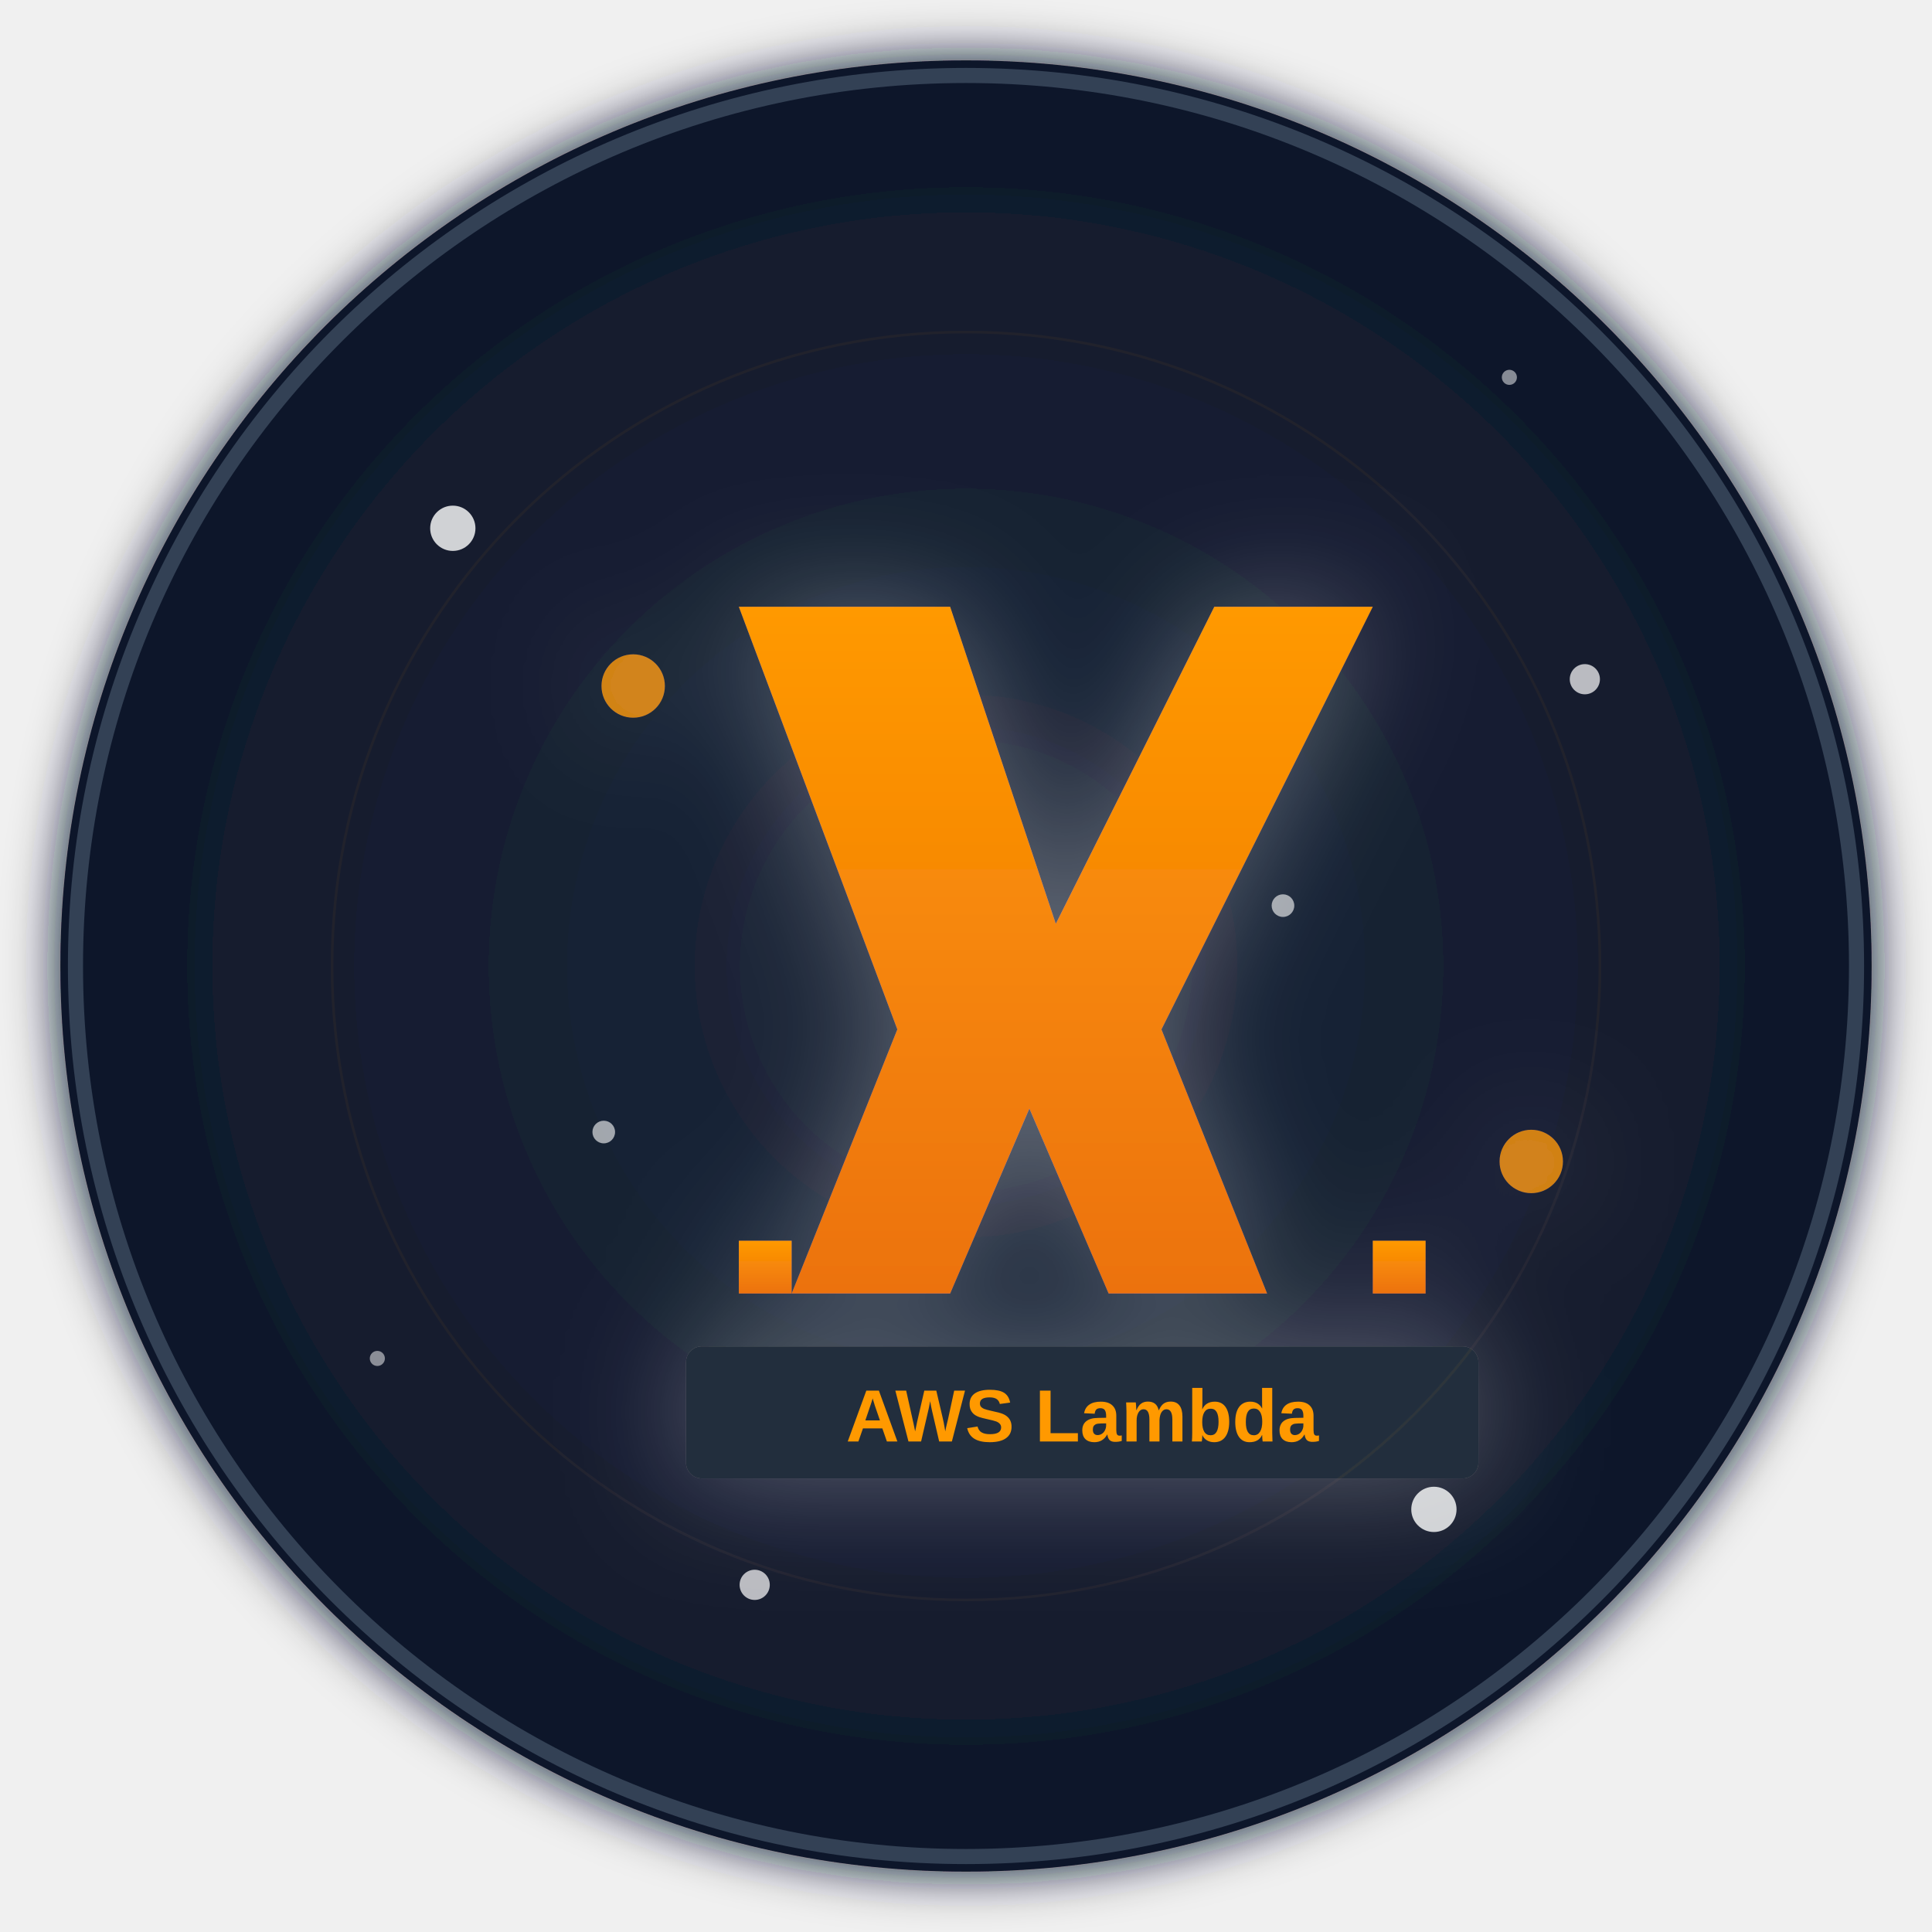
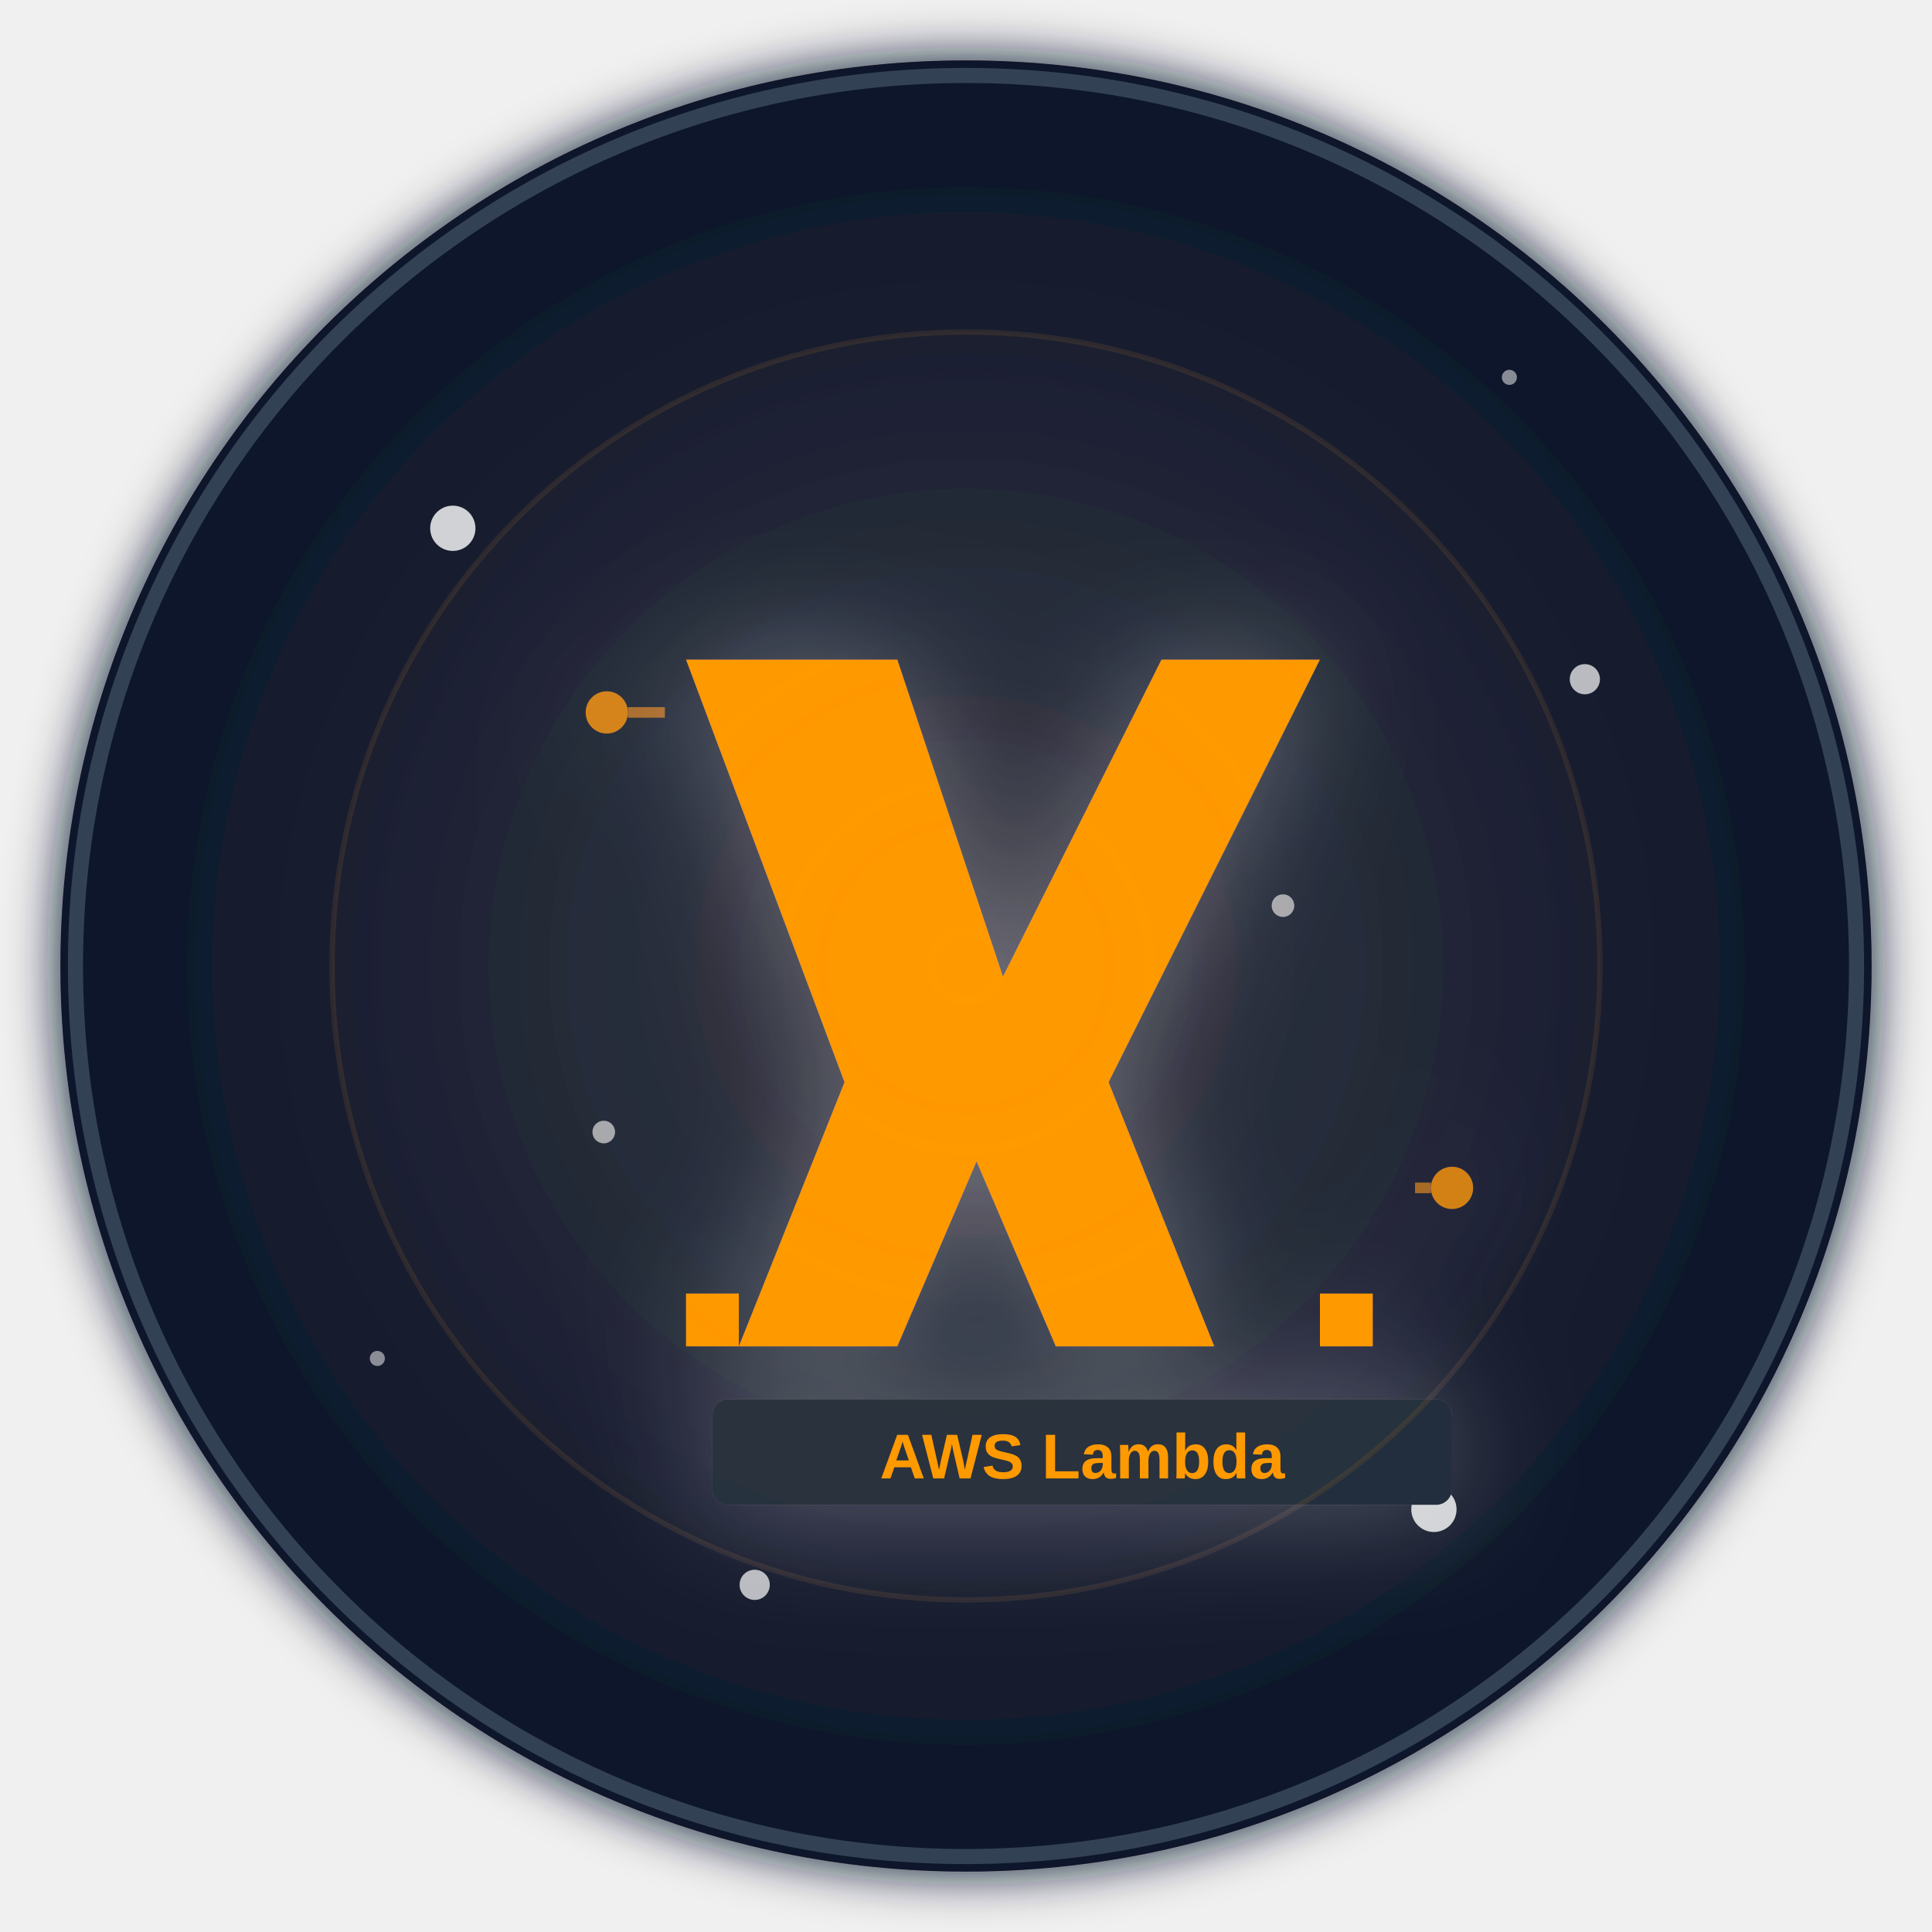
<svg xmlns="http://www.w3.org/2000/svg" width="256" height="256" viewBox="0 0 256 256" fill="none">
  <defs>
    <radialGradient id="grad1" cx="50%" cy="50%" r="50%" fx="50%" fy="50%">
      <stop offset="0%" style="stop-color:#1e293b;stop-opacity:1" />
      <stop offset="100%" style="stop-color:#0f172a;stop-opacity:1" />
    </radialGradient>
    <filter id="glow">
      <feGaussianBlur stdDeviation="3.5" result="coloredBlur" />
      <feMerge>
        <feMergeNode in="coloredBlur" />
        <feMergeNode in="SourceGraphic" />
      </feMerge>
    </filter>
  </defs>
  <circle cx="128" cy="128" r="120" fill="url(#grad1)" filter="url(#glow)" />
  <circle cx="128" cy="128" r="118" fill="transparent" stroke="#334155" stroke-width="2" />
  <circle cx="60" cy="70" r="3" fill="white" opacity="0.8" />
  <circle cx="190" cy="200" r="3" fill="white" opacity="0.8" />
  <circle cx="100" cy="210" r="2" fill="white" opacity="0.7" />
  <circle cx="210" cy="90" r="2" fill="white" opacity="0.7" />
  <circle cx="80" cy="150" r="1.5" fill="white" opacity="0.6" />
  <circle cx="170" cy="120" r="1.5" fill="white" opacity="0.6" />
  <circle cx="50" cy="180" r="1" fill="white" opacity="0.5" />
  <circle cx="200" cy="50" r="1" fill="white" opacity="0.5" />
  <g style="filter: drop-shadow(0 0 8px rgba(255, 255, 255, 0.3));">
    <g transform="translate(128, 128) scale(0.7) translate(-128, -128)">
      <defs>
-         <linearGradient id="lambdaGrad" x1="0%" y1="0%" x2="0%" y2="100%">
-           <stop offset="0%" style="stop-color:#FF9900;stop-opacity:1" />
-           <stop offset="100%" style="stop-color:#EC7211;stop-opacity:1" />
-         </linearGradient>
+         <radialGradient id="lambdaGlow" cx="50%" cy="50%" r="60%">
+           <stop offset="0%" style="stop-color:#FF9900;stop-opacity:0.1" />
+           <stop offset="100%" style="stop-color:#FF9900;stop-opacity:0" />
+         </radialGradient>
      </defs>
-       <path fill="url(#lambdaGrad)" d="M95 60 L125 60 L145 120 L175 60 L205 60 L165 140 L185 190 L155 190 L140 155 L125 190 L95 190 L115 140 L85 60 L95 60 Z" />
-       <path fill="url(#lambdaGrad)" d="M85 190 L85 180 L95 180 L95 190 Z" />
-       <path fill="url(#lambdaGrad)" d="M205 190 L205 180 L215 180 L215 190 Z" />
-       <rect x="75" y="200" width="150" height="25" rx="3" fill="#232F3E" />
-       <text x="150" y="218" font-family="Arial, sans-serif" font-size="14" font-weight="bold" fill="#FF9900" text-anchor="middle">AWS Lambda</text>
-       <circle cx="65" cy="75" r="6" fill="#FF9900" opacity="0.8">
+       <path fill="#FF9900" d="M85 70 L115 70 L135 130 L165 70 L195 70 L155 150 L175 200 L145 200 L130 165 L115 200 L85 200 L105 150 L75 70 L85 70 Z" />
+       <path fill="#FF9900" d="M75 200 L75 190 L85 190 L85 200 Z" />
+       <path fill="#FF9900" d="M195 200 L195 190 L205 190 L205 200 Z" />
+       <rect x="80" y="210" width="140" height="20" rx="3" fill="#232F3E" />
+       <text x="150" y="225" font-family="Arial, sans-serif" font-size="12" font-weight="bold" fill="#FF9900" text-anchor="middle">AWS Lambda</text>
+       <circle cx="60" cy="80" r="4" fill="#FF9900" opacity="0.8">
        <animate attributeName="opacity" values="0.8;0.3;0.8" dur="2s" repeatCount="indefinite" />
      </circle>
-       <circle cx="235" cy="165" r="6" fill="#FF9900" opacity="0.8">
+       <path d="M64 80 L71 80" stroke="#FF9900" stroke-width="2" opacity="0.6">
+         <animate attributeName="opacity" values="0.6;0.2;0.6" dur="2s" repeatCount="indefinite" />
+       </path>
+       <circle cx="220" cy="170" r="4" fill="#FF9900" opacity="0.8">
        <animate attributeName="opacity" values="0.3;0.8;0.3" dur="2s" repeatCount="indefinite" />
      </circle>
-       <circle cx="128" cy="128" r="120" fill="none" stroke="#FF9900" stroke-width="0.5" opacity="0.05" />
+       <path d="M213 170 L216 170" stroke="#FF9900" stroke-width="2" opacity="0.6">
+         <animate attributeName="opacity" values="0.2;0.6;0.2" dur="2s" repeatCount="indefinite" />
+       </path>
+       <circle cx="128" cy="128" r="120" fill="url(#lambdaGlow)" />
+       <circle cx="128" cy="128" r="120" fill="none" stroke="#FF9900" stroke-width="1" opacity="0.1" />
    </g>
  </g>
</svg>
